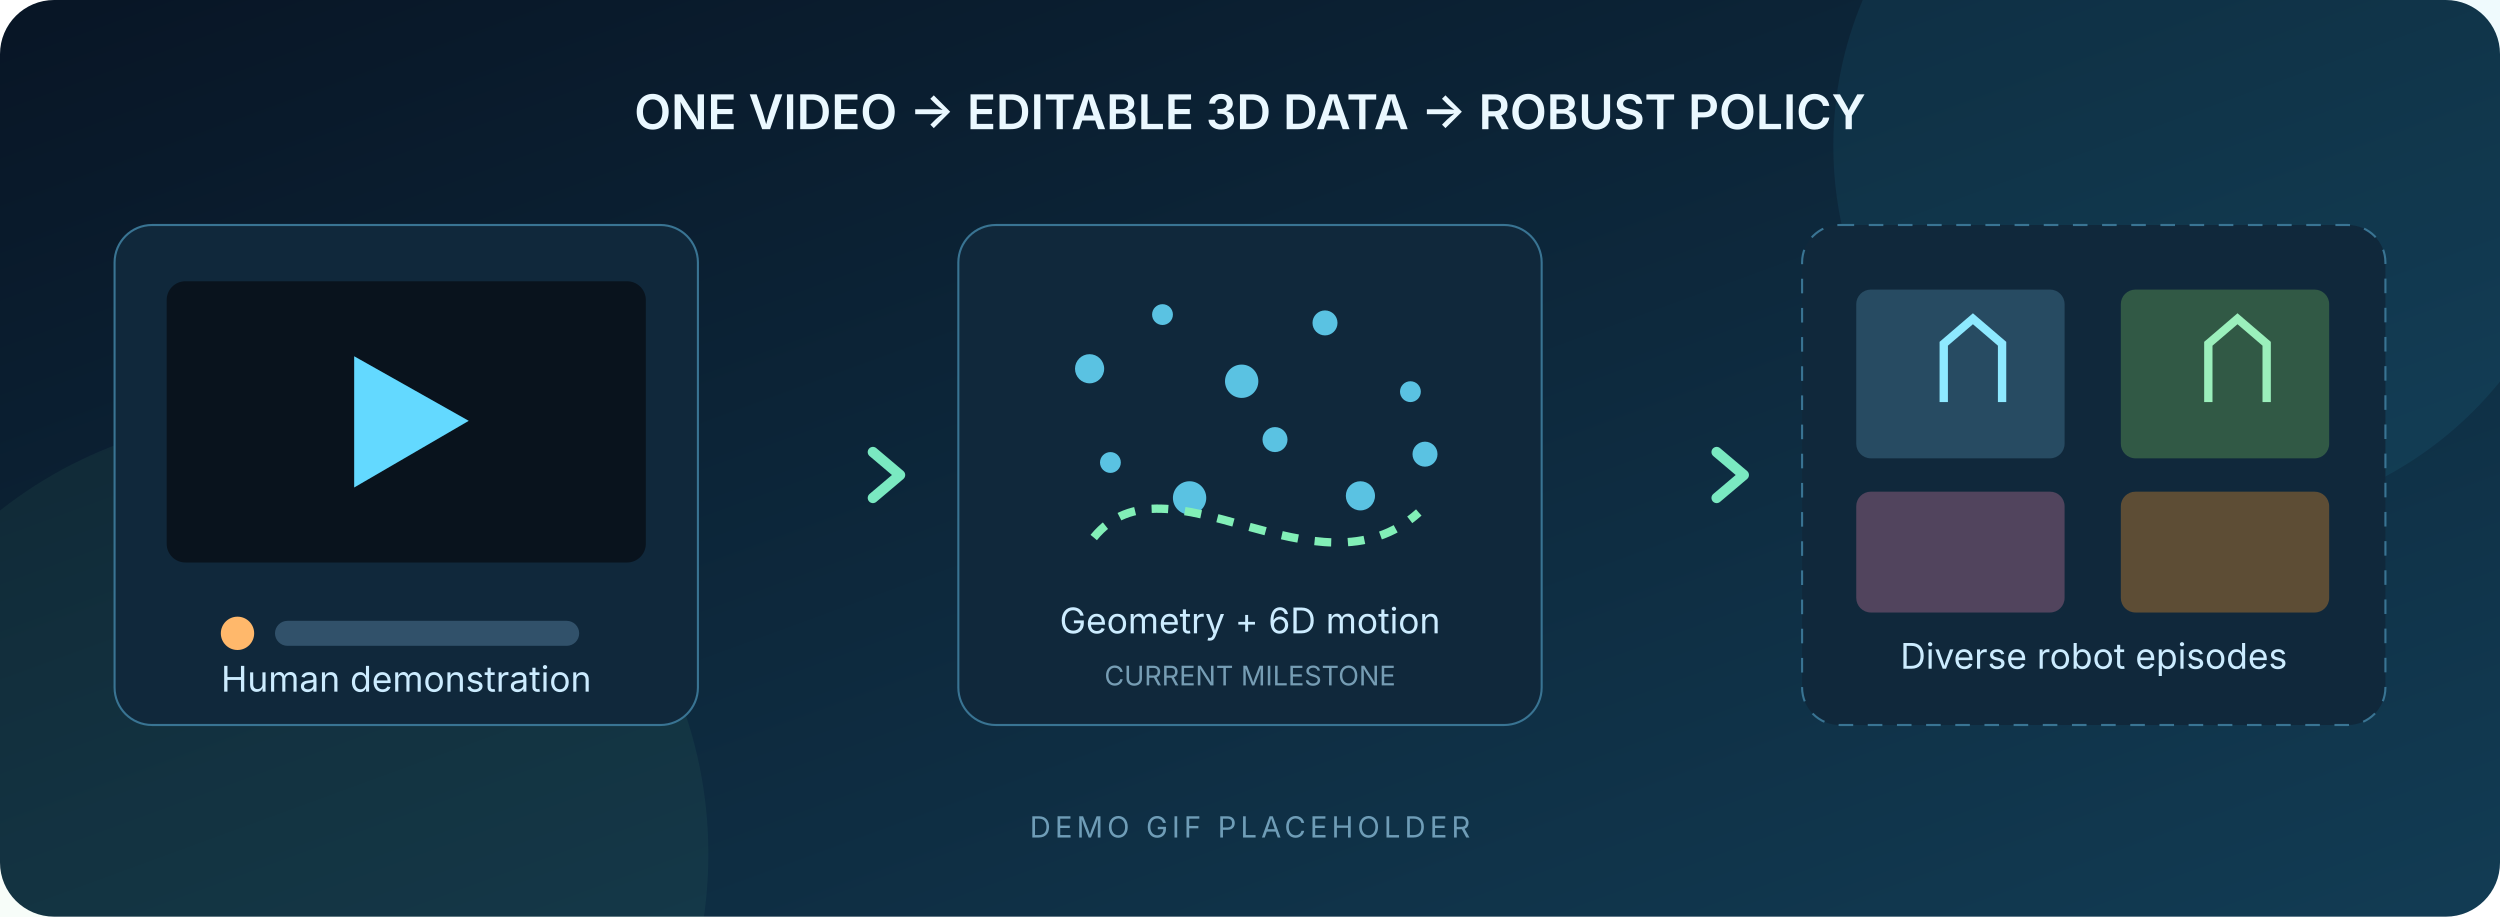
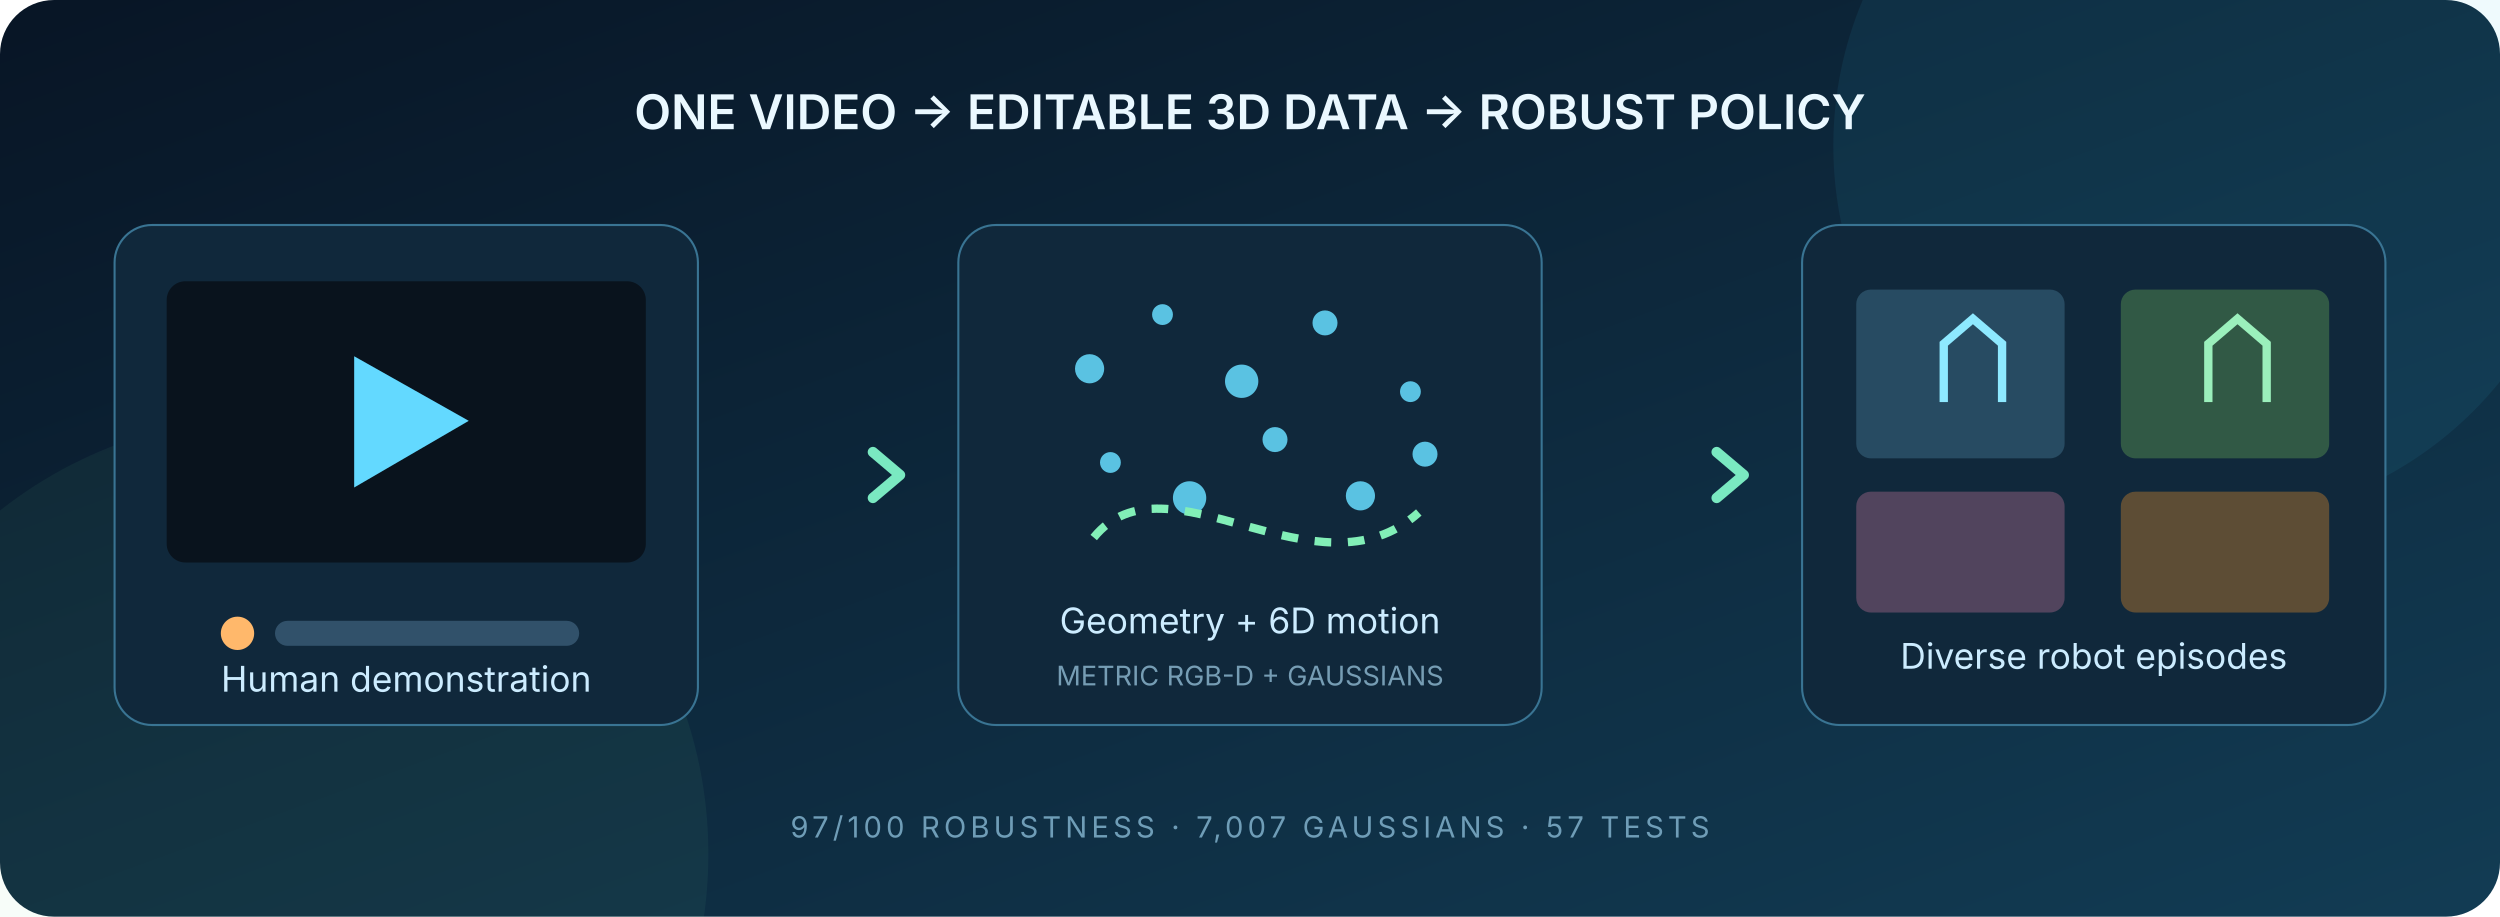
<svg xmlns="http://www.w3.org/2000/svg" width="1200" height="440" viewBox="0 0 1200 440" role="img" aria-labelledby="title desc">
  <defs>
    <linearGradient id="bg" x1="0" y1="0" x2="1" y2="1">
      <stop offset="0" stop-color="#081525" />
      <stop offset="1" stop-color="#123c54" />
    </linearGradient>
    <linearGradient id="accent" x1="0" y1="0" x2="1" y2="0">
      <stop offset="0" stop-color="#59d6ff" />
      <stop offset="1" stop-color="#8af0b5" />
    </linearGradient>
  </defs>
  <rect width="1200" height="440" rx="26" fill="url(#bg)" />
  <circle cx="1060" cy="70" r="180" fill="#39bde8" opacity=".08" />
  <circle cx="130" cy="410" r="210" fill="#70e4a1" opacity=".06" />
  <text x="600" y="62" fill="#eaf8ff" font-family="Inter,Segoe UI,sans-serif" font-size="23" font-weight="600" text-anchor="middle">ONE VIDEO → EDITABLE 3D DATA → ROBUST POLICY</text>
  <g>
    <rect x="55" y="108" width="280" height="240" rx="18" fill="#10283b" stroke="#397493" />
    <rect x="80" y="135" width="230" height="135" rx="9" fill="#09131d" />
    <polygon points="170,171 170,234 225,202" fill="#63d9ff" />
    <circle cx="114" cy="304" r="8" fill="#ffb86b" />
    <rect x="132" y="298" width="146" height="12" rx="6" fill="#31516a" />
    <text x="195" y="332" fill="#ccecff" font-family="Inter,Segoe UI,sans-serif" font-size="17" text-anchor="middle">Human demonstration</text>
  </g>
  <path d="M360 228H430" stroke="url(#accent)" stroke-width="5" stroke-linecap="round" />
  <path d="M419 217L432 228 419 239" fill="none" stroke="#7ae9c1" stroke-width="5" stroke-linecap="round" stroke-linejoin="round" />
  <g>
    <rect x="460" y="108" width="280" height="240" rx="18" fill="#10283b" stroke="#397493" />
    <g fill="#67ddff" opacity=".85">
      <circle cx="523" cy="177" r="7" />
      <circle cx="558" cy="151" r="5" />
      <circle cx="596" cy="183" r="8" />
      <circle cx="636" cy="155" r="6" />
      <circle cx="677" cy="188" r="5" />
      <circle cx="533" cy="222" r="5" />
      <circle cx="571" cy="239" r="8" />
      <circle cx="612" cy="211" r="6" />
      <circle cx="653" cy="238" r="7" />
      <circle cx="684" cy="218" r="6" />
    </g>
    <path d="M525 258C560 215 632 290 681 246" fill="none" stroke="#82efb7" stroke-width="4" stroke-dasharray="8 8" />
    <text x="600" y="304" fill="#ccecff" font-family="Inter,Segoe UI,sans-serif" font-size="17" text-anchor="middle">Geometry + 6D motion</text>
-     <text x="600" y="329" fill="#769db4" font-family="Inter,Segoe UI,sans-serif" font-size="13" text-anchor="middle">CURRENT MILESTONE</text>
+     <text x="600" y="329" fill="#769db4" font-family="Inter,Segoe UI,sans-serif" font-size="13" text-anchor="middle">METRIC RGB-D + GAUSSIANS</text>
  </g>
  <path d="M765 228H835" stroke="url(#accent)" stroke-width="5" stroke-linecap="round" />
  <path d="M824 217L837 228 824 239" fill="none" stroke="#7ae9c1" stroke-width="5" stroke-linecap="round" stroke-linejoin="round" />
  <g>
-     <rect x="865" y="108" width="280" height="240" rx="18" fill="#10283b" stroke="#397493" stroke-dasharray="7 7" />
+     <rect x="865" y="108" width="280" height="240" rx="18" fill="#10283b" stroke="#397493" />
    <rect x="891" y="139" width="100" height="81" rx="7" fill="#274b62" />
    <rect x="1018" y="139" width="100" height="81" rx="7" fill="#315945" />
    <rect x="891" y="236" width="100" height="58" rx="7" fill="#51445d" />
    <rect x="1018" y="236" width="100" height="58" rx="7" fill="#5d4d35" />
    <path d="M933 193V165L947 153 961 165V193" fill="none" stroke="#8ee9ff" stroke-width="4" />
    <path d="M1060 193V165L1074 153 1088 165V193" fill="none" stroke="#9bf0bc" stroke-width="4" />
    <text x="1005" y="321" fill="#ccecff" font-family="Inter,Segoe UI,sans-serif" font-size="17" text-anchor="middle">Diverse robot episodes</text>
  </g>
-   <text x="600" y="402" fill="#6f9db7" font-family="Inter,Segoe UI,sans-serif" font-size="14" text-anchor="middle" letter-spacing="2">DEMO GIF PLACEHOLDER</text>
+   <text x="600" y="402" fill="#6f9db7" font-family="Inter,Segoe UI,sans-serif" font-size="14" text-anchor="middle" letter-spacing="2">97/100 ROBUSTNESS · 7,007 GAUSSIANS · 57 TESTS</text>
</svg>
